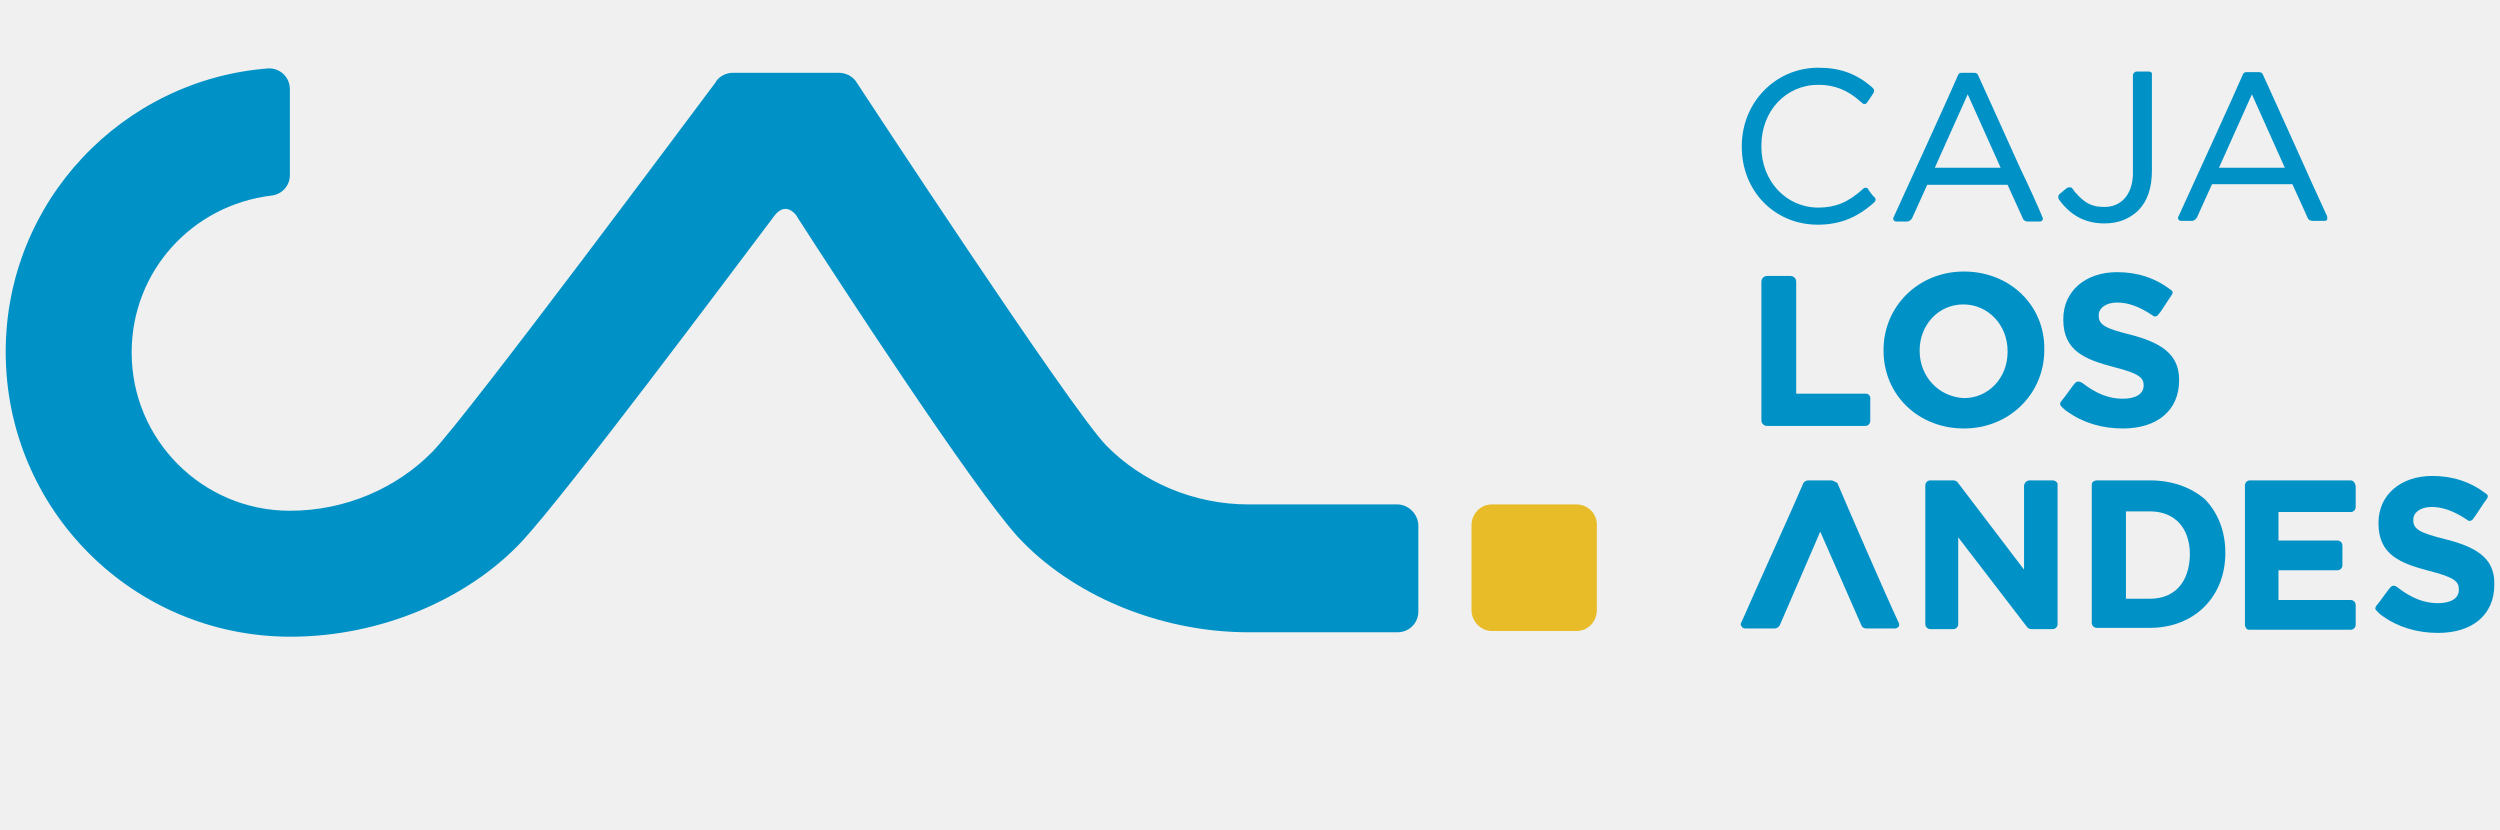
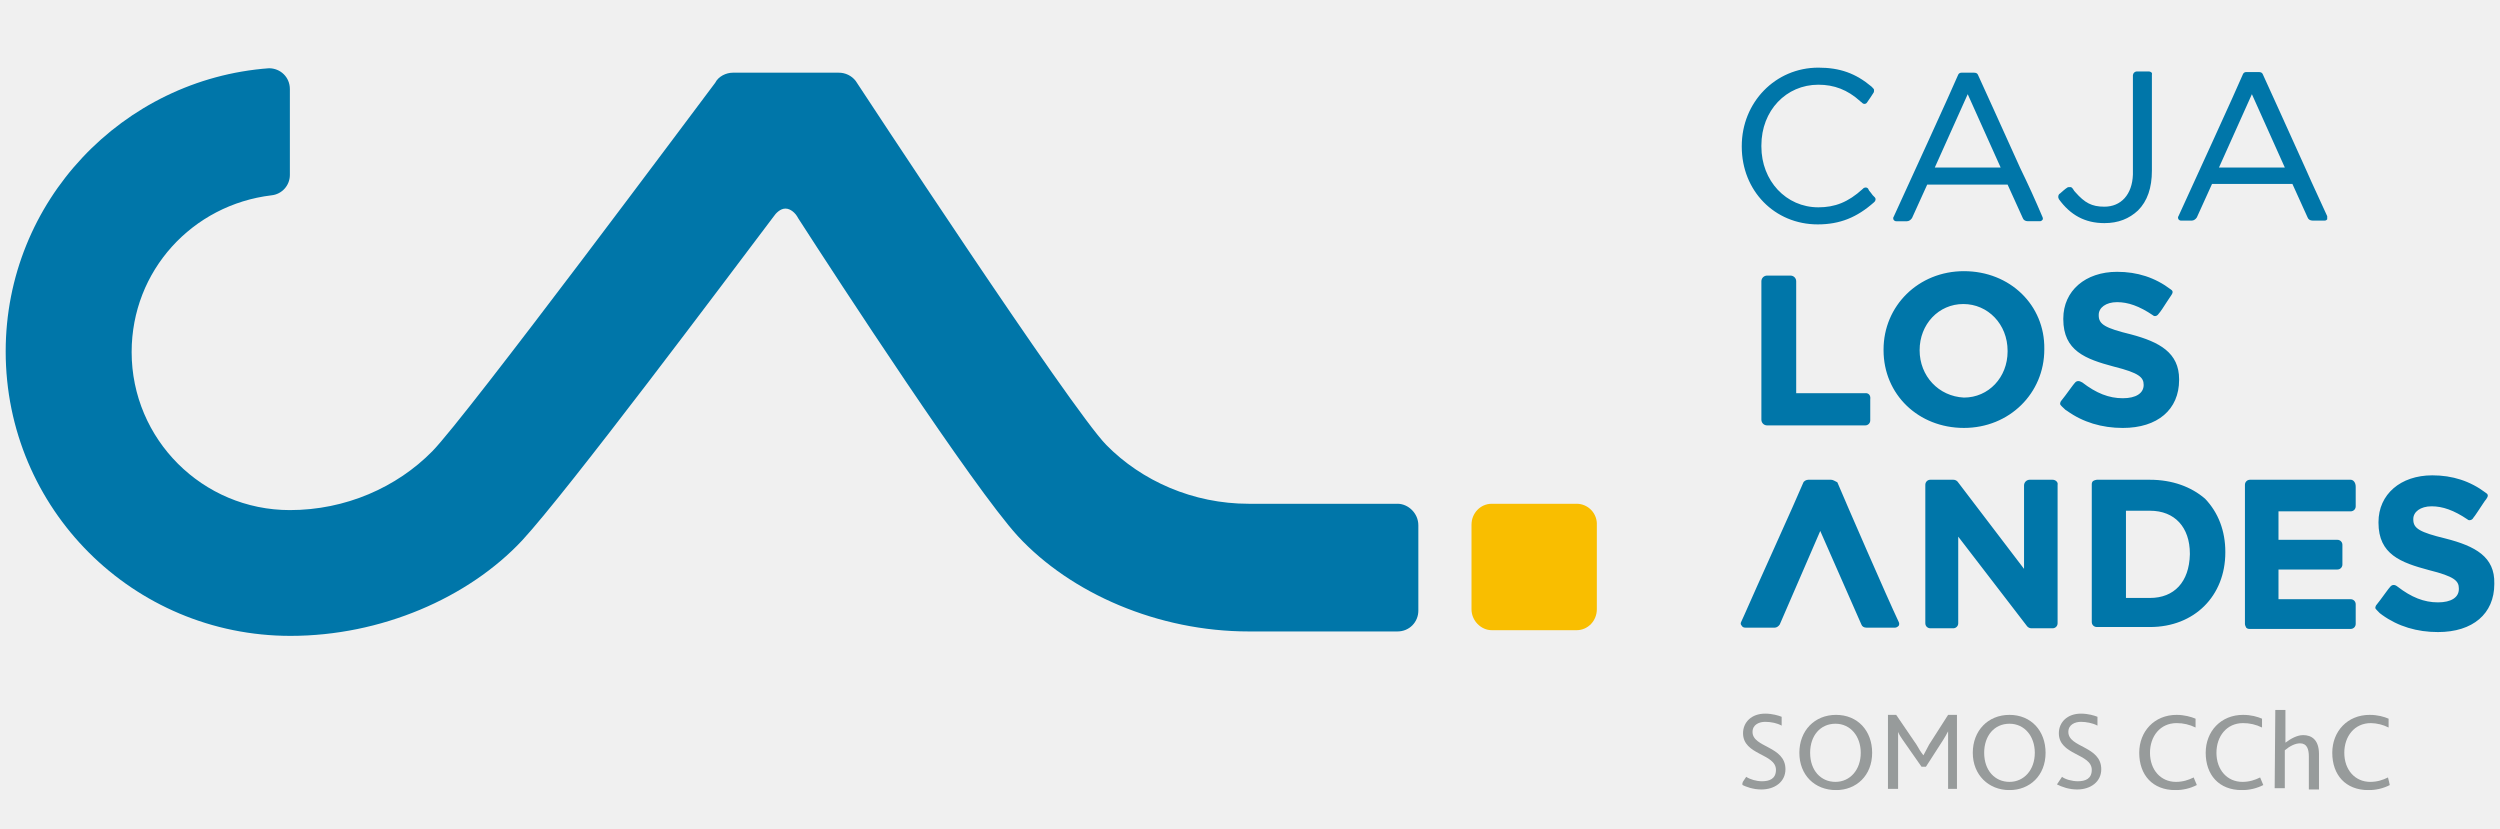
- <svg xmlns="http://www.w3.org/2000/svg" xmlns:xlink="http://www.w3.org/1999/xlink" version="1.1" id="Capa_1" x="0" y="0" viewBox="0 0 395 131" xml:space="preserve">
-   <style>.st0{fill:#0092c6}</style>
-   <path class="st0" d="M339.5 11.3h-1.9c-.3 0-.6.3-.6.6v15.7c-.1 3.2-1.9 5.1-4.5 5.1-2 0-3.1-.6-4.6-2.3-.1-.1-.2-.2-.3-.4-.2-.3-.3-.4-.5-.4s-.4 0-.5.1c-.2.1-1 .8-1.1.9-.2.1-.3.3-.3.6 0 .1.1.2.1.3 1.8 2.5 4.1 3.8 7.2 3.8 2.2 0 3.9-.7 5.3-2 1.5-1.5 2.2-3.6 2.2-6.3V11.8c.1-.3-.2-.5-.5-.5m-20.3 15.3c-2.8-6.2-6-13.3-6.7-14.8-.1-.2-.3-.3-.6-.3h-2c-.2 0-.4.1-.5.3-1 2.4-8.1 17.9-10.2 22.5-.1.1-.1.3 0 .5.1.1.2.2.4.2h1.7c.3 0 .6-.2.8-.5l2.4-5.3h12.7l2.4 5.3c.1.3.4.5.8.5h1.9c.2 0 .3-.1.4-.2s.1-.3 0-.5c-.7-1.7-2-4.6-3.5-7.7m-3.1-.1h-10.4l5.2-11.6 5.2 11.6zm51.6 7.7c-.7-1.6-2.1-4.5-3.5-7.7-2.8-6.2-6-13.3-6.7-14.8-.1-.2-.3-.3-.6-.3h-2c-.2 0-.4.1-.5.3-1 2.4-8.1 17.9-10.2 22.5-.1.1-.1.3 0 .5.1.1.2.2.4.2h1.7c.3 0 .6-.2.8-.5l2.4-5.3h12.7l2.4 5.3c.1.3.4.5.8.5h1.9c.2 0 .3-.1.4-.2v-.5m-6.7-7.7h-10.4l5.2-11.6 5.2 11.6zm-65.1 4.4c-.1-.1-.2-.3-.3-.4-.2-.2-.4-.5-.4-.6-.1-.2-.4-.3-.6-.2-.1 0-.2.1-.3.2-2.3 2.1-4.4 2.9-7 2.9-5.1 0-9-4.2-9-9.6V23c0-5.5 3.9-9.6 9-9.6 2.5 0 4.6.8 6.6 2.6l.1.1c.2.1.2.2.4.3.2.1.5 0 .6-.2.1-.1 1-1.5 1-1.5.1-.1.1-.3.1-.5 0-.1-.2-.3-.4-.5-2.5-2.1-5-3-8.4-3-6.8 0-12.1 5.5-12.1 12.4v.1c0 7 5.2 12.3 12 12.3 3.5 0 6.2-1.1 8.9-3.5.1-.1.2-.2.2-.3.1-.2 0-.4-.1-.5l-.3-.3zm-6.6 45h-3.6c-.3 0-.7.2-.8.5-1.2 2.9-7.3 16.3-9.3 20.9l-.5 1.1c-.1.2-.1.4.1.6.1.2.3.3.6.3h4.6c.3 0 .6-.2.8-.5l6.4-14.8 6.5 14.8c.1.3.4.5.8.5h4.5c.2 0 .4-.1.6-.3.1-.2.1-.4 0-.6-1.8-3.8-8.4-19-9.7-22.1-.4-.2-.7-.4-1-.4m9.9 23.4zm72.2-23.4h-15.9c-.5 0-.8.4-.8.8v22c0 .2.1.4.2.6.2.2.4.2.6.2h15.9c.5 0 .8-.4.8-.8v-3.1c0-.5-.4-.8-.8-.8H360v-4.7h9.3c.5 0 .8-.4.8-.8v-3.1c0-.5-.4-.8-.8-.8H360v-4.5h11.4c.5 0 .8-.4.8-.8V77c0-.7-.4-1.1-.8-1.1m15 9.3c-4.1-1-5.1-1.6-5.1-3v-.1c0-1.1 1.1-2 2.9-2 1.7 0 3.5.6 5.7 2.1.1.1.2.1.3.1.3 0 .5-.2.6-.4.2-.2.9-1.3 1.5-2.2.2-.3.4-.6.5-.7.2-.3.5-.7 0-1-2.5-1.9-5.3-2.8-8.5-2.8-5 0-8.5 3-8.5 7.4v.1c0 5 3.5 6.3 8 7.5 4 1 4.7 1.7 4.7 2.9v.1c0 1.3-1.2 2.1-3.3 2.1-2.2 0-4.2-.8-6.4-2.5-.5-.4-.9-.3-1.2.1-.2.2-.9 1.2-1.5 2l-.7.9c-.1.2-.1.3-.1.4s.3.4.7.8c.1.1.3.2.4.3 2.5 1.8 5.5 2.7 8.8 2.7 5.5 0 8.9-2.9 8.9-7.6v-.1c.1-4.2-3-5.9-7.7-7.1m-62.1-9.3h-3.6c-.5 0-.9.4-.9.9V90l-10.5-13.8c-.2-.2-.4-.3-.7-.3H305c-.5 0-.8.4-.8.8v21.9c0 .5.4.8.8.8h3.6c.5 0 .8-.4.8-.8V84.9l10.9 14.2c.2.2.4.3.7.3h3.3c.5 0 .8-.4.8-.8V76.7c.1-.4-.3-.8-.8-.8m15.4 0h-8.4c-.2 0-.4.1-.6.2-.2.2-.2.4-.2.6v21.7c0 .5.4.8.8.8h8.4c7 0 11.9-4.9 11.9-11.8v-.1c0-3.3-1.1-6.2-3.2-8.4-2.2-1.9-5.2-3-8.7-3m0 18.7h-3.8V80.8h3.8c3.9 0 6.3 2.6 6.3 6.8v.1c-.1 4.4-2.5 6.9-6.3 6.9m-44.9-32.4h-11V44.5c0-.5-.4-.9-.9-.9h-3.7c-.5 0-.9.4-.9.9v21.9c0 .5.4.9.9.9h15.5c.5 0 .8-.4.8-.8v-3.3c.1-.7-.3-1-.7-1m15.5-19.3c-7.2 0-12.7 5.5-12.7 12.4v.1c0 7 5.5 12.3 12.7 12.3S323 62.2 323 55.3v-.1c.1-6.9-5.4-12.3-12.7-12.3m-7 12.5c0-4.1 3-7.3 6.9-7.3s7 3.2 7 7.4v.1c0 4.1-3 7.3-6.9 7.3-4-.2-7-3.4-7-7.5zm33.4-2.5c-4.1-1-5.1-1.6-5.1-3v-.1c0-1.1 1.1-2 2.9-2 1.7 0 3.5.6 5.7 2.1.1.1.2.1.3.1.2 0 .4-.1.6-.4.2-.2.8-1.1 1.3-1.9.3-.4.5-.8.6-.9.2-.3.5-.7 0-1-2.5-1.9-5.3-2.8-8.5-2.8-5 0-8.5 3-8.5 7.4v.1c0 5 3.5 6.3 8 7.5 4 1 4.7 1.7 4.7 2.9 0 1.3-1.2 2.1-3.3 2.1-2.2 0-4.2-.8-6.4-2.5-.5-.3-.9-.3-1.2.1-.2.2-.9 1.2-1.5 2l-.7.9c-.1.2-.1.3-.1.4 0 .2.5.6.7.8l.1.1c.1.1.2.1.3.2 2.5 1.8 5.5 2.7 8.8 2.7 5.5 0 8.9-2.9 8.9-7.6V60c0-4.2-3.1-5.9-7.6-7.1" />
+ <svg xmlns="http://www.w3.org/2000/svg" width="157" height="52" fill="none">
+   <path d="M134.94 4.486h-.755a.256.256 0 00-.238.238v6.232c-.04 1.27-.755 2.024-1.789 2.024-.795 0-1.232-.238-1.828-.913a.53.53 0 01-.119-.158c-.08-.12-.12-.16-.199-.16-.08 0-.159 0-.199.04-.079.04-.397.318-.437.358-.08.04-.119.119-.119.238 0 .04.039.08.039.119.716.992 1.63 1.508 2.862 1.508.875 0 1.55-.277 2.107-.793.596-.596.874-1.43.874-2.501V4.684c.04-.119-.079-.198-.199-.198zm-8.068 6.073c-1.113-2.461-2.385-5.28-2.663-5.875-.04-.08-.119-.119-.239-.119h-.795a.217.217 0 00-.198.12c-.398.952-3.22 7.105-4.055 8.93-.039.04-.039.12 0 .199.04.04.08.08.159.08h.676c.119 0 .239-.08.318-.2l.954-2.103h5.048l.954 2.104c.04.119.159.198.318.198h.755c.079 0 .119-.04.159-.079.04-.04.04-.12 0-.198a62.163 62.163 0 00-1.391-3.057zm-1.232-.04h-4.134l2.067-4.604 2.067 4.604zm20.509 3.057c-.278-.635-.835-1.787-1.391-3.057-1.113-2.46-2.385-5.28-2.663-5.874-.04-.08-.119-.12-.239-.12h-.795a.217.217 0 00-.198.12c-.398.952-3.22 7.105-4.054 8.93-.04.04-.04.12 0 .2.039.039.079.079.159.079h.675c.119 0 .239-.08.318-.199l.954-2.104h5.048l.954 2.104c.04.12.159.199.318.199h.755c.08 0 .119-.04.159-.08v-.198zm-2.663-3.057h-4.134l2.067-4.604 2.067 4.604zm-25.875 1.747c-.04-.04-.08-.12-.119-.159-.08-.08-.159-.198-.159-.238a.192.192 0 00-.239-.08c-.04 0-.079.04-.119.08-.914.834-1.749 1.151-2.782 1.151-2.027 0-3.578-1.667-3.578-3.81v-.08c0-2.183 1.551-3.81 3.578-3.81.993 0 1.828.317 2.623 1.031l.04.04c.079.04.079.08.159.12.079.039.198 0 .238-.08.04-.04.398-.596.398-.596.039-.04.039-.119.039-.198 0-.04-.079-.12-.159-.199-.993-.833-1.987-1.19-3.338-1.19-2.703 0-4.81 2.183-4.81 4.922v.04c0 2.778 2.067 4.882 4.77 4.882 1.391 0 2.464-.437 3.537-1.39.04-.04.08-.079.08-.119.04-.079 0-.158-.04-.198l-.119-.12zm-2.623 17.863h-1.431c-.12 0-.279.079-.318.198-.477 1.151-2.902 6.47-3.697 8.296l-.199.437c-.039.08-.039.158.04.238.04.08.119.119.239.119h1.828c.119 0 .239-.08.318-.199l2.544-5.874 2.583 5.874c.04.12.159.199.318.199h1.789c.079 0 .159-.04.238-.12a.251.251 0 000-.237c-.715-1.509-3.338-7.542-3.855-8.773-.159-.08-.278-.159-.397-.159zm32.632 0h-6.32a.313.313 0 00-.318.317v8.733c0 .08.04.159.079.238.08.08.159.08.239.08h6.32a.314.314 0 00.318-.318v-1.23a.313.313 0 00-.318-.318h-4.531v-1.866h3.696a.313.313 0 00.318-.317v-1.231a.313.313 0 00-.318-.317h-3.696v-1.787h4.531a.314.314 0 00.318-.317v-1.23c0-.279-.159-.438-.318-.438zm5.962 3.691c-1.63-.397-2.027-.635-2.027-1.19v-.04c0-.437.437-.794 1.152-.794.676 0 1.391.238 2.266.833.04.04.079.04.119.04a.27.27 0 00.239-.159c.079-.08.357-.516.596-.873.079-.12.159-.238.199-.278.079-.12.198-.278 0-.397-.994-.754-2.107-1.111-3.379-1.111-1.987 0-3.378 1.19-3.378 2.937v.04c0 1.984 1.391 2.5 3.179 2.977 1.59.397 1.868.675 1.868 1.151v.04c0 .516-.477.833-1.311.833-.875 0-1.67-.317-2.544-.992-.199-.159-.358-.12-.477.04-.079.079-.358.476-.596.793l-.278.358c-.04.08-.04.119-.04.159 0 .04.119.158.278.317.04.04.119.08.159.12.994.714 2.186 1.07 3.498 1.07 2.186 0 3.537-1.15 3.537-3.016v-.04c.04-1.667-1.192-2.342-3.06-2.818zm-24.683-3.692h-1.431a.356.356 0 00-.358.358v5.24l-4.173-5.478a.362.362 0 00-.278-.12h-1.431a.313.313 0 00-.318.318v8.693c0 .199.159.318.318.318h1.431a.314.314 0 00.318-.318v-5.438l4.332 5.637c.08.079.159.119.278.119h1.312a.313.313 0 00.318-.318v-8.693c.04-.159-.119-.318-.318-.318zm6.121 0h-3.339a.563.563 0 00-.238.08c-.08.08-.08.159-.08.238v8.614c0 .198.159.317.318.317h3.339c2.782 0 4.73-1.945 4.73-4.684v-.04c0-1.31-.437-2.46-1.272-3.334-.875-.754-2.067-1.19-3.458-1.19zm0 7.423h-1.51v-5.477h1.51c1.55 0 2.504 1.032 2.504 2.699v.04c-.04 1.746-.994 2.738-2.504 2.738zm-17.846-12.86h-4.373v-7.027a.356.356 0 00-.357-.357h-1.471a.356.356 0 00-.358.357v8.694c0 .198.159.357.358.357h6.161a.313.313 0 00.318-.318v-1.31c.04-.278-.119-.397-.278-.397zm6.16-7.662c-2.861 0-5.047 2.183-5.047 4.922v.04c0 2.779 2.186 4.883 5.047 4.883 2.862 0 5.048-2.184 5.048-4.923v-.04c.04-2.738-2.146-4.882-5.048-4.882zm-2.782 4.962c0-1.627 1.193-2.898 2.743-2.898 1.55 0 2.782 1.27 2.782 2.938v.04c0 1.627-1.193 2.897-2.743 2.897-1.59-.08-2.782-1.35-2.782-2.977zM133.828 21c-1.63-.397-2.028-.635-2.028-1.191v-.04c0-.437.438-.794 1.153-.794.676 0 1.391.238 2.266.834.039.04.079.04.119.04.079 0 .159-.04.238-.16.08-.079.318-.436.517-.753.119-.16.199-.318.239-.358.079-.119.198-.278 0-.397-.994-.754-2.107-1.111-3.379-1.111-1.987 0-3.378 1.19-3.378 2.937v.04c0 1.985 1.391 2.5 3.179 2.977 1.59.397 1.868.675 1.868 1.151 0 .516-.476.834-1.311.834-.875 0-1.67-.318-2.544-.992-.199-.12-.358-.12-.477.04-.079.079-.358.476-.596.793l-.278.357c-.04.08-.04.12-.04.16 0 .079.199.237.278.317l.04.04c.04.04.079.04.119.079.994.714 2.186 1.072 3.498 1.072 2.186 0 3.537-1.152 3.537-3.017v-.04c0-1.667-1.232-2.342-3.02-2.818z" fill="#0076A9" />
  <g opacity=".5">
-     <defs>
-       <path id="SVGID_1_" d="M275.3 112.3h102.3V125H275.3z" />
-     </defs>
-     <clipPath id="SVGID_2_">
-       <use xlink:href="#SVGID_1_" overflow="visible" />
-     </clipPath>
-     <path d="M275.9 122.9c.6.4 1.6.7 2.5.7 1.2 0 2.2-.4 2.2-1.8 0-2.6-5.2-2.3-5.2-5.8 0-1.7 1.3-3.1 3.5-3.1 1.1 0 2.1.3 2.6.5v1.4c-.7-.4-1.7-.6-2.6-.6s-2 .4-2 1.6c0 2.5 5.2 2.2 5.2 5.9 0 2-1.7 3.2-3.8 3.2-1.3 0-2.4-.4-3.2-.8l.8-1.2z" clip-path="url(#SVGID_2_)" fill="#efefef" />
-     <defs>
-       <path id="SVGID_3_" d="M275.3 112.3h102.3V125H275.3z" />
-     </defs>
-     <clipPath id="SVGID_4_">
-       <use xlink:href="#SVGID_3_" overflow="visible" />
-     </clipPath>
-     <path d="M284.3 119.1c0-3.5 2.4-6 5.8-6s5.7 2.5 5.7 6c0 3.6-2.5 5.9-5.7 5.9-3.4 0-5.8-2.4-5.8-5.9m9.7 0c0-2.6-1.6-4.6-4-4.6s-4 1.9-4 4.6c0 2.8 1.7 4.6 4 4.6s4-1.9 4-4.6" clip-path="url(#SVGID_4_)" fill="#efefef" />
-     <defs>
-       <path id="SVGID_5_" d="M275.3 112.3h102.3V125H275.3z" />
-     </defs>
-     <clipPath id="SVGID_6_">
-       <use xlink:href="#SVGID_5_" overflow="visible" />
-     </clipPath>
-     <path d="M298.2 113.1h1.4l3.2 4.7c.4.7.7 1.2 1.1 1.7.2-.4.5-.9.9-1.7l3-4.7h1.4v11.7h-1.4v-9.1c-.2.4-.6 1.1-.8 1.4l-2.7 4.2h-.7l-3-4.3c-.2-.3-.5-.7-.7-1.2v9h-1.6v-11.7h-.1z" clip-path="url(#SVGID_6_)" fill="#efefef" />
-     <defs>
-       <path id="SVGID_7_" d="M275.3 112.3h102.3V125H275.3z" />
-     </defs>
-     <clipPath id="SVGID_8_">
-       <use xlink:href="#SVGID_7_" overflow="visible" />
-     </clipPath>
-     <path d="M311.7 119.1c0-3.5 2.4-6 5.8-6s5.7 2.5 5.7 6c0 3.6-2.5 5.9-5.7 5.9-3.3 0-5.8-2.4-5.8-5.9m9.8 0c0-2.6-1.6-4.6-4-4.6s-4 1.9-4 4.6c0 2.8 1.7 4.6 4 4.6s4-1.9 4-4.6" clip-path="url(#SVGID_8_)" fill="#efefef" />
-     <defs>
-       <path id="SVGID_9_" d="M275.3 112.3h102.3V125H275.3z" />
-     </defs>
-     <clipPath id="SVGID_10_">
-       <use xlink:href="#SVGID_9_" overflow="visible" />
-     </clipPath>
-     <path d="M325.8 122.9c.5.4 1.6.7 2.5.7 1.2 0 2.2-.4 2.2-1.8 0-2.6-5.2-2.3-5.2-5.8 0-1.7 1.3-3.1 3.5-3.1 1.1 0 2.1.3 2.6.5v1.4c-.7-.4-1.8-.6-2.6-.6-.9 0-2 .4-2 1.6 0 2.5 5.2 2.2 5.2 5.9 0 2-1.7 3.2-3.8 3.2-1.3 0-2.4-.4-3.2-.8l.8-1.2z" clip-path="url(#SVGID_10_)" fill="#efefef" />
-     <defs>
-       <path id="SVGID_11_" d="M275.3 112.3h102.3V125H275.3z" />
-     </defs>
-     <clipPath id="SVGID_12_">
-       <use xlink:href="#SVGID_11_" overflow="visible" />
-     </clipPath>
-     <path d="M347.1 124.2c-1.2.6-2.3.8-3.4.8-3.6 0-5.7-2.4-5.7-5.9 0-3.4 2.4-6 5.9-6 1.2 0 2.3.3 3 .6v1.4c-.8-.4-1.8-.7-3-.7-2.6 0-4.2 2.1-4.2 4.7 0 2.7 1.7 4.6 4.1 4.6 1.1 0 2-.3 2.8-.7l.5 1.2z" clip-path="url(#SVGID_12_)" fill="#efefef" />
-     <defs>
-       <path id="SVGID_13_" d="M275.3 112.3h102.3V125H275.3z" />
-     </defs>
-     <clipPath id="SVGID_14_">
-       <use xlink:href="#SVGID_13_" overflow="visible" />
-     </clipPath>
-     <path d="M357.6 124.2c-1.2.6-2.3.8-3.4.8-3.6 0-5.7-2.4-5.7-5.9 0-3.4 2.4-6 5.9-6 1.3 0 2.3.3 3 .6v1.4c-.8-.4-1.8-.7-3-.7-2.6 0-4.2 2.1-4.2 4.7 0 2.7 1.7 4.6 4.1 4.6 1.1 0 2-.3 2.8-.7l.5 1.2z" clip-path="url(#SVGID_14_)" fill="#efefef" />
-     <defs>
-       <path id="SVGID_15_" d="M275.3 112.3h102.3V125H275.3z" />
-     </defs>
-     <clipPath id="SVGID_16_">
-       <use xlink:href="#SVGID_15_" overflow="visible" />
-     </clipPath>
-     <path d="M359.5 112.3h1.6v5.2c.8-.6 1.8-1.2 2.8-1.2 1.3 0 2.5.7 2.5 3v5.6h-1.6v-5.2c0-1.2-.3-2.1-1.4-2.1-.8 0-1.7.5-2.4 1.1v6h-1.6l.1-12.4z" clip-path="url(#SVGID_16_)" fill="#efefef" />
-     <defs>
-       <path id="SVGID_17_" d="M275.3 112.3h102.3V125H275.3z" />
-     </defs>
-     <clipPath id="SVGID_18_">
-       <use xlink:href="#SVGID_17_" overflow="visible" />
-     </clipPath>
-     <path d="M377.6 124.2c-1.2.6-2.3.8-3.4.8-3.6 0-5.7-2.4-5.7-5.9 0-3.4 2.4-6 5.9-6 1.3 0 2.3.3 3 .6v1.4c-.8-.4-1.8-.7-2.8-.7-2.6 0-4.2 2.1-4.2 4.7 0 2.7 1.7 4.6 4.1 4.6 1.1 0 2-.3 2.8-.7l.3 1.2z" clip-path="url(#SVGID_18_)" fill="#efefef" />
+     <mask id="a" style="mask-type:luminance" maskUnits="userSpaceOnUse" x="109" y="44" width="42" height="6">
+       <path d="M109.423 44.577h40.661v5.041h-40.661v-5.04z" fill="#fff" />
+     </mask>
+     <g mask="url(#a)">
+       <path d="M109.662 48.785c.238.159.636.278.993.278.477 0 .875-.159.875-.715 0-1.032-2.067-.913-2.067-2.302 0-.675.517-1.23 1.391-1.23.437 0 .835.118 1.034.198v.556c-.279-.16-.676-.239-1.034-.239s-.795.16-.795.636c0 .992 2.067.873 2.067 2.342 0 .793-.676 1.27-1.51 1.27-.517 0-.954-.159-1.272-.318l.318-.476z" fill="#3E4545" />
+     </g>
+     <mask id="b" style="mask-type:luminance" maskUnits="userSpaceOnUse" x="109" y="44" width="42" height="6">
+       <path d="M109.423 44.577h40.661v5.041h-40.661v-5.04z" fill="#fff" />
+     </mask>
+     <g mask="url(#b)">
+       <path d="M113 47.276c0-1.39.954-2.382 2.305-2.382 1.352 0 2.266.993 2.266 2.382 0 1.43-.994 2.342-2.266 2.342-1.351 0-2.305-.953-2.305-2.342zm3.855 0c0-1.032-.636-1.826-1.589-1.826-.954 0-1.59.755-1.59 1.826 0 1.112.675 1.826 1.59 1.826.914 0 1.589-.754 1.589-1.826z" fill="#3E4545" />
+     </g>
+     <mask id="c" style="mask-type:luminance" maskUnits="userSpaceOnUse" x="109" y="44" width="42" height="6">
+       <path d="M109.423 44.577h40.661v5.041h-40.661v-5.04z" fill="#fff" />
+     </mask>
+     <g mask="url(#c)">
+       <path d="M118.524 44.895h.557l1.272 1.865c.159.278.278.477.437.675.079-.159.199-.357.358-.675l1.192-1.865h.557v4.644h-.557v-3.612a6.631 6.631 0 01-.318.555l-1.073 1.668h-.278l-1.193-1.707c-.079-.12-.198-.278-.278-.477v3.573h-.636v-4.645h-.04z" fill="#3E4545" />
+     </g>
+     <mask id="d" style="mask-type:luminance" maskUnits="userSpaceOnUse" x="109" y="44" width="42" height="6">
+       <path d="M109.423 44.577h40.661v5.041h-40.661v-5.04z" fill="#fff" />
+     </mask>
+     <g mask="url(#d)">
+       <path d="M123.891 47.276c0-1.39.954-2.382 2.305-2.382 1.351 0 2.266.993 2.266 2.382 0 1.43-.994 2.342-2.266 2.342-1.312 0-2.305-.953-2.305-2.342zm3.895 0c0-1.032-.636-1.826-1.59-1.826-.954 0-1.59.755-1.59 1.826 0 1.112.676 1.826 1.59 1.826s1.59-.754 1.59-1.826z" fill="#3E4545" />
+     </g>
+     <mask id="e" style="mask-type:luminance" maskUnits="userSpaceOnUse" x="109" y="44" width="42" height="6">
+       <path d="M109.423 44.577h40.661v5.041h-40.661v-5.04z" fill="#fff" />
+     </mask>
+     <g mask="url(#e)">
+       <path d="M129.495 48.785c.198.159.636.278.993.278.477 0 .875-.159.875-.715 0-1.032-2.067-.913-2.067-2.302 0-.675.517-1.23 1.391-1.23.437 0 .835.118 1.034.198v.556c-.279-.16-.716-.239-1.034-.239-.358 0-.795.16-.795.636 0 .992 2.067.873 2.067 2.342 0 .793-.676 1.27-1.51 1.27-.517 0-.954-.159-1.272-.318l.318-.476z" fill="#3E4545" />
+     </g>
+     <mask id="f" style="mask-type:luminance" maskUnits="userSpaceOnUse" x="109" y="44" width="42" height="6">
+       <path d="M109.423 44.577h40.661v5.041h-40.661v-5.04z" fill="#fff" />
+     </mask>
+     <g mask="url(#f)">
+       <path d="M137.961 49.3a2.918 2.918 0 01-1.352.318c-1.431 0-2.265-.953-2.265-2.342 0-1.35.954-2.382 2.345-2.382.477 0 .914.12 1.192.239v.555a2.64 2.64 0 00-1.192-.277c-1.034 0-1.67.833-1.67 1.865 0 1.072.676 1.826 1.63 1.826.437 0 .795-.119 1.113-.278l.199.477z" fill="#3E4545" />
+     </g>
+     <mask id="g" style="mask-type:luminance" maskUnits="userSpaceOnUse" x="109" y="44" width="42" height="6">
+       <path d="M109.423 44.577h40.661v5.041h-40.661v-5.04z" fill="#fff" />
+     </mask>
+     <g mask="url(#g)">
+       <path d="M142.135 49.3a2.921 2.921 0 01-1.352.318c-1.431 0-2.265-.953-2.265-2.342 0-1.35.954-2.382 2.345-2.382.516 0 .914.12 1.192.239v.555a2.64 2.64 0 00-1.192-.277c-1.034 0-1.67.833-1.67 1.865 0 1.072.676 1.826 1.63 1.826.437 0 .795-.119 1.113-.278l.199.477z" fill="#3E4545" />
+     </g>
+     <mask id="h" style="mask-type:luminance" maskUnits="userSpaceOnUse" x="109" y="44" width="42" height="6">
+       <path d="M109.423 44.577h40.661v5.041h-40.661v-5.04z" fill="#fff" />
+     </mask>
+     <g mask="url(#h)">
+       <path d="M142.889 44.577h.636v2.064c.318-.238.716-.476 1.113-.476.517 0 .994.278.994 1.19v2.224h-.636v-2.064c0-.477-.119-.834-.557-.834-.317 0-.675.198-.953.437v2.381h-.636l.039-4.922z" fill="#3E4545" />
+     </g>
+     <mask id="i" style="mask-type:luminance" maskUnits="userSpaceOnUse" x="109" y="44" width="42" height="6">
+       <path d="M109.423 44.577h40.661v5.041h-40.661v-5.04z" fill="#fff" />
+     </mask>
+     <g mask="url(#i)">
+       <path d="M150.084 49.3a2.918 2.918 0 01-1.352.318c-1.431 0-2.265-.953-2.265-2.342 0-1.35.954-2.382 2.345-2.382.517 0 .914.12 1.192.239v.555a2.56 2.56 0 00-1.113-.277c-1.033 0-1.669.833-1.669 1.865 0 1.072.676 1.826 1.63 1.826.437 0 .795-.119 1.113-.278l.119.477z" fill="#3E4545" />
+     </g>
  </g>
-   <path d="M249.1 79.7h-13.4c-1.8 0-3.2 1.5-3.2 3.3v13.4c0 1.8 1.5 3.3 3.2 3.3h13.4c1.8 0 3.2-1.5 3.2-3.3V83.1c.1-1.9-1.4-3.4-3.2-3.4" fill="#e8bc28" />
-   <path class="st0" d="M220.8 79.7h-23.5c-8.8 0-16.9-3.6-22.5-9.3s-39.6-57.6-39.6-57.6c-.6-.8-1.6-1.3-2.7-1.3h-16.7c-1.1 0-2.3.6-2.8 1.6-2.2 2.9-39.3 52.8-44.7 58.3-5.6 5.7-13.7 9.3-22.5 9.3-13.8 0-25-11.2-25-25 0-12.9 9.6-23.3 22.1-24.8 1.7-.2 2.9-1.6 2.9-3.2V14.1c0-1.9-1.5-3.3-3.3-3.3C19.4 12.5.9 31.8.9 55.6c0 24.9 20.1 45 45 45 14.3 0 28.1-6 36.6-15.1 7.2-7.8 32.3-41.4 39.7-51.2.4-.6 1.1-1.3 1.9-1.3s1.6.7 2 1.5c6.3 9.8 27.6 42.5 34.7 50.3 8.4 9.1 22.2 15.1 36.5 15.1h23.5c1.9 0 3.3-1.5 3.3-3.3V83.1c0-1.9-1.6-3.4-3.3-3.4" />
+   <path d="M99.01 31.637h-5.327c-.715 0-1.272.595-1.272 1.31v5.319c0 .714.596 1.31 1.272 1.31h5.326c.716 0 1.272-.596 1.272-1.31v-5.28a1.274 1.274 0 00-1.272-1.35z" fill="#F9BE00" />
+   <path d="M87.76 31.637h-9.34c-3.498 0-6.717-1.43-8.943-3.692-2.226-2.262-15.74-22.864-15.74-22.864a1.338 1.338 0 00-1.073-.516h-6.638c-.437 0-.914.238-1.112.635-.875 1.151-15.62 20.959-17.767 23.142-2.226 2.263-5.445 3.692-8.943 3.692-5.485 0-9.937-4.446-9.937-9.924 0-5.12 3.816-9.249 8.784-9.844a1.286 1.286 0 001.153-1.27v-5.4c0-.754-.596-1.31-1.312-1.31C7.711 4.962.357 12.623.357 22.07c0 9.884 7.99 17.863 17.887 17.863 5.683 0 11.168-2.382 14.547-5.994 2.862-3.096 12.838-16.434 15.78-20.324.158-.238.437-.516.755-.516s.636.278.794.596c2.505 3.89 10.97 16.87 13.793 19.966 3.338 3.612 8.823 5.994 14.507 5.994h9.34c.756 0 1.312-.595 1.312-1.31v-5.359c0-.754-.636-1.35-1.311-1.35z" fill="#0076A9" />
</svg>
